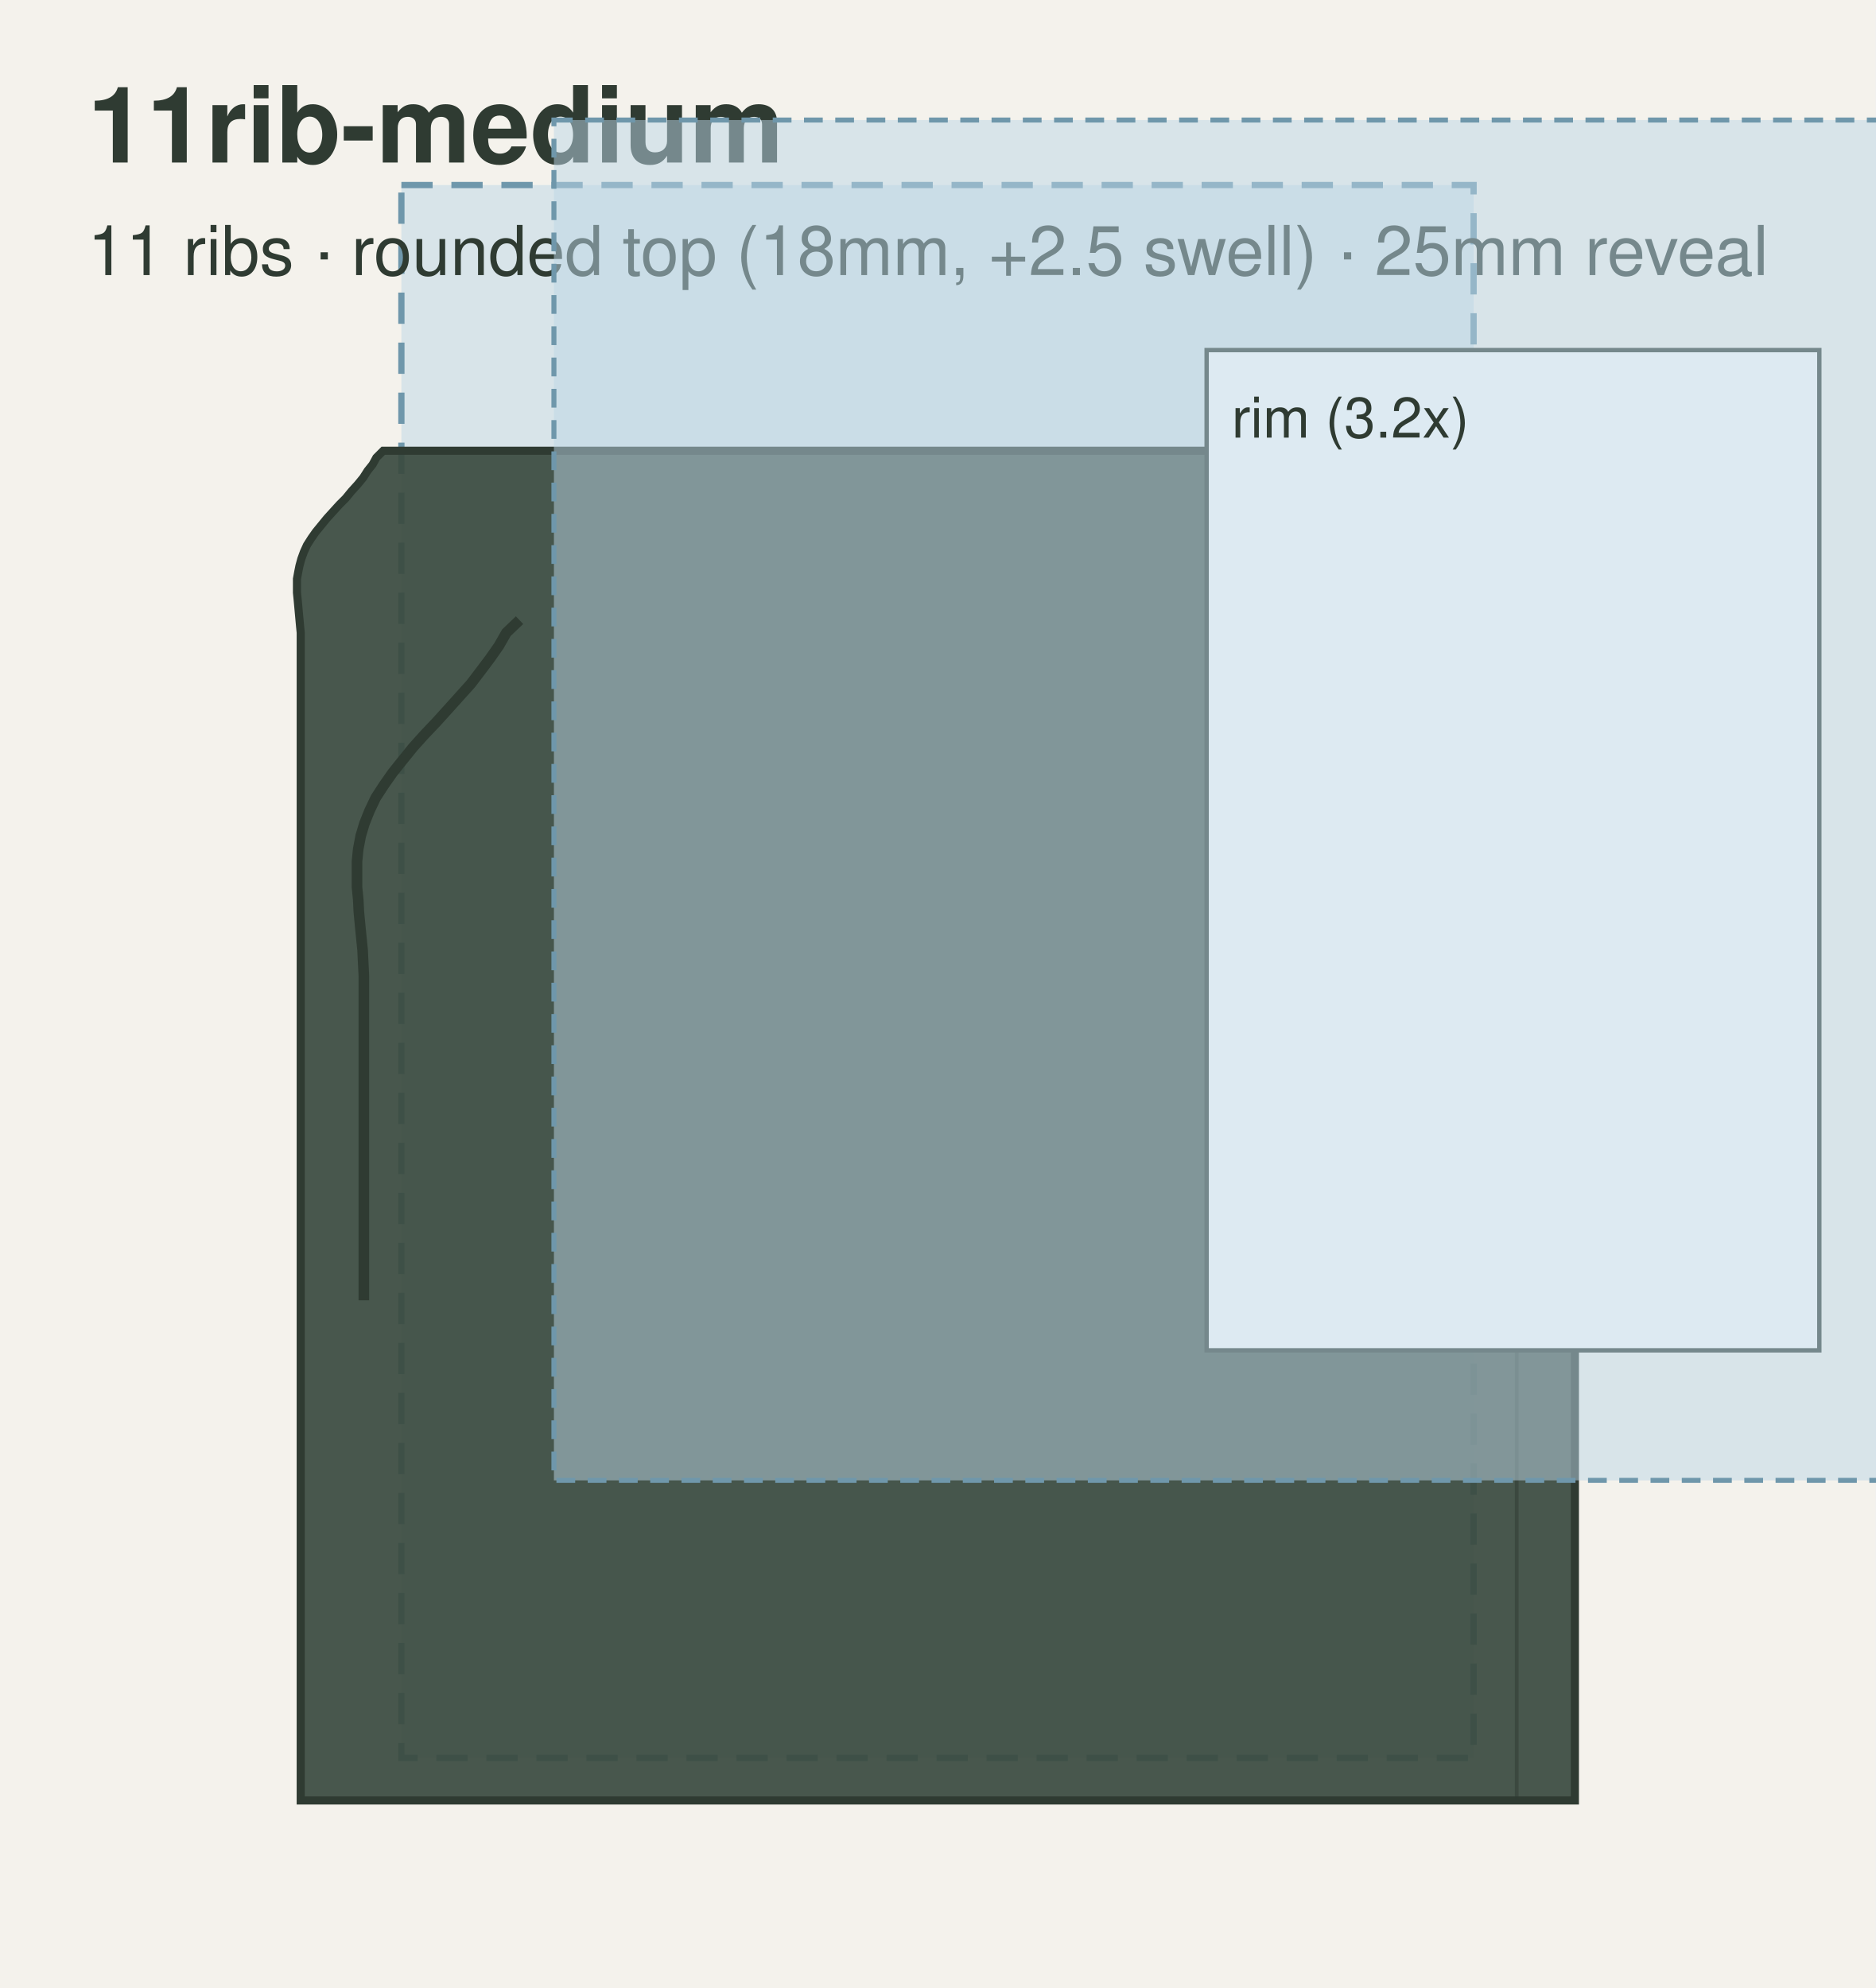
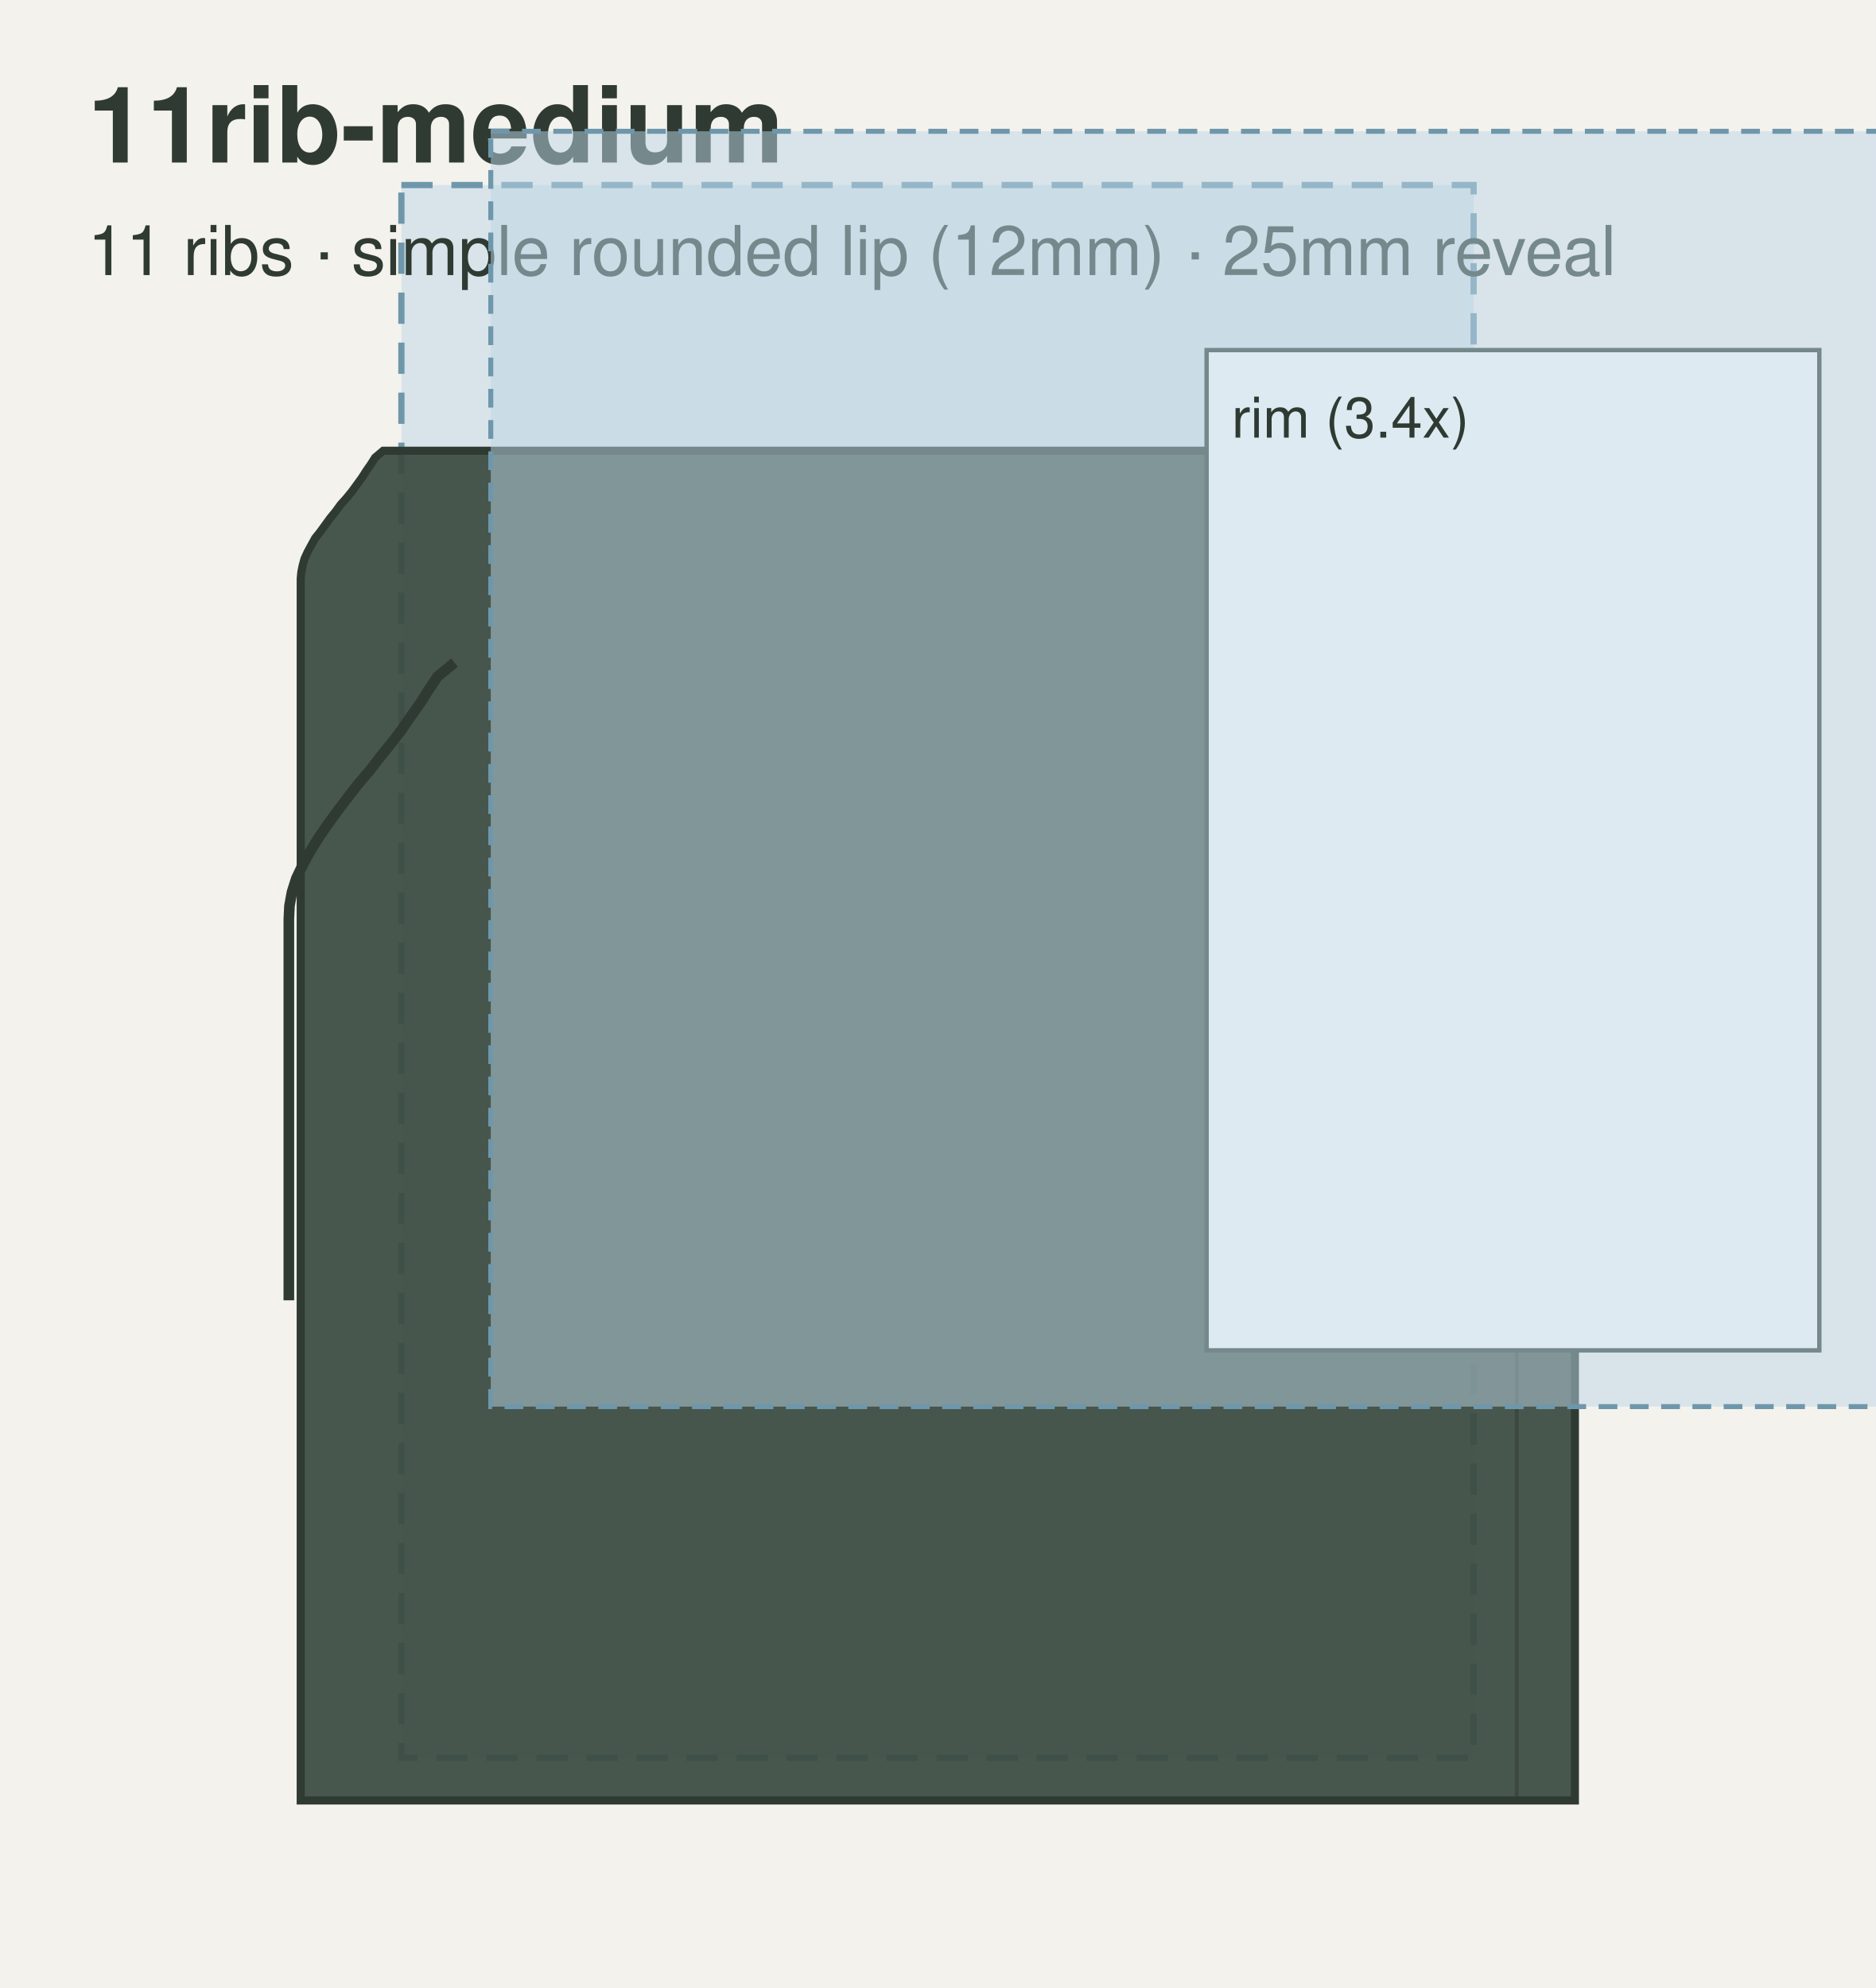
<svg xmlns="http://www.w3.org/2000/svg" width="300" height="318" viewBox="0 0 300 318">
  <rect width="300" height="318" fill="#f4f2ec" />
  <rect x="64.2" y="29.6" width="171.5" height="251.6" fill="#bcd6e6" fill-opacity="0.5" stroke="#6f97ab" stroke-width="1" stroke-dasharray="5 3" />
-   <path d="M 251.9,288.0 L 251.9,288.0 L 251.9,286.9 L 251.9,285.8 L 251.9,284.8 L 251.9,283.7 L 251.9,282.6 L 251.9,281.5 L 251.9,280.4 L 251.9,279.4 L 251.9,278.3 L 251.9,277.2 L 251.9,276.1 L 251.9,275.0 L 251.9,274.0 L 251.9,272.9 L 251.9,271.8 L 251.9,270.7 L 251.9,269.6 L 251.9,268.6 L 251.9,267.5 L 251.9,266.4 L 251.9,265.3 L 251.9,264.3 L 251.9,263.2 L 251.9,262.1 L 251.9,261.0 L 251.9,259.9 L 251.9,258.9 L 251.9,257.8 L 251.9,256.7 L 251.9,255.6 L 251.9,254.5 L 251.9,253.5 L 251.9,252.4 L 251.9,251.3 L 251.9,250.2 L 251.9,249.1 L 251.9,248.1 L 251.9,247.0 L 251.9,245.9 L 251.9,244.8 L 251.9,243.7 L 251.9,242.7 L 251.9,241.6 L 251.9,240.5 L 251.9,239.4 L 251.9,238.3 L 251.9,237.3 L 251.9,236.2 L 251.9,235.1 L 251.9,234.0 L 251.9,232.9 L 251.9,231.9 L 251.9,230.8 L 251.9,229.7 L 251.9,228.6 L 251.9,227.5 L 251.9,226.5 L 251.9,225.4 L 251.9,224.3 L 251.9,223.2 L 251.9,222.2 L 251.9,221.1 L 251.9,220.0 L 251.9,218.9 L 251.9,217.8 L 251.9,216.8 L 251.9,215.7 L 251.9,214.6 L 251.9,213.5 L 251.9,212.4 L 251.9,211.4 L 251.9,210.3 L 251.9,209.2 L 251.9,208.1 L 251.9,207.0 L 251.9,206.0 L 251.9,204.9 L 251.9,203.8 L 251.9,202.7 L 251.9,201.6 L 251.9,200.6 L 251.9,199.5 L 251.9,198.4 L 251.9,197.3 L 251.9,196.2 L 251.9,195.2 L 251.9,194.1 L 251.9,193.0 L 251.9,191.9 L 251.9,190.8 L 251.9,189.8 L 251.9,188.7 L 251.9,187.6 L 251.9,186.5 L 251.9,185.4 L 251.9,184.4 L 251.9,183.3 L 251.9,182.2 L 251.9,181.1 L 251.9,180.1 L 251.9,179.0 L 251.9,177.9 L 251.9,176.8 L 251.9,175.7 L 251.9,174.7 L 251.9,173.6 L 251.9,172.5 L 251.9,171.4 L 251.9,170.3 L 251.9,169.3 L 251.9,168.2 L 251.9,167.1 L 251.9,166.0 L 251.9,164.9 L 251.9,163.9 L 251.9,162.8 L 251.9,161.7 L 251.9,160.6 L 251.9,159.5 L 251.9,158.5 L 251.9,157.4 L 251.9,156.3 L 251.9,155.2 L 251.9,154.1 L 251.9,153.1 L 251.9,152.0 L 251.9,150.9 L 251.9,149.8 L 251.9,148.7 L 251.9,147.7 L 251.9,146.6 L 251.9,145.5 L 251.9,144.4 L 251.9,143.3 L 251.9,142.3 L 251.9,141.2 L 251.9,140.1 L 251.9,139.0 L 251.9,137.9 L 251.9,136.9 L 251.9,135.8 L 251.9,134.7 L 251.9,133.6 L 251.9,132.6 L 251.9,131.5 L 251.9,130.4 L 251.9,129.3 L 251.9,128.2 L 251.9,127.2 L 251.9,126.1 L 251.9,125.0 L 251.9,123.9 L 251.9,122.8 L 251.9,121.8 L 251.9,120.7 L 251.9,119.6 L 251.9,118.5 L 251.9,117.4 L 251.9,116.4 L 251.9,115.3 L 251.9,114.2 L 251.9,113.1 L 251.9,112.0 L 251.9,111.0 L 251.9,109.9 L 251.9,108.8 L 251.9,107.7 L 251.9,106.6 L 251.9,105.6 L 251.9,104.5 L 251.9,103.4 L 251.9,102.3 L 251.9,101.2 L 252.0,100.2 L 252.1,99.1 L 252.2,98.0 L 252.3,96.9 L 252.4,95.8 L 252.5,94.8 L 252.5,93.7 L 252.5,92.6 L 252.3,91.5 L 252.1,90.5 L 251.8,89.4 L 251.4,88.3 L 250.9,87.2 L 250.2,86.1 L 249.5,85.1 L 248.6,84.0 L 247.7,82.9 L 246.7,81.8 L 245.7,80.7 L 244.7,79.7 L 243.8,78.6 L 242.8,77.5 L 241.9,76.4 L 241.2,75.3 L 240.4,74.3 L 239.8,73.2 L 238.7,72.1 L 150.0,72.1 L 61.3,72.1 L 60.2,73.2 L 59.6,74.3 L 58.8,75.3 L 58.1,76.4 L 57.2,77.5 L 56.2,78.6 L 55.3,79.7 L 54.3,80.7 L 53.3,81.8 L 52.3,82.9 L 51.4,84.0 L 50.5,85.1 L 49.8,86.1 L 49.1,87.2 L 48.6,88.3 L 48.2,89.4 L 47.9,90.5 L 47.7,91.5 L 47.5,92.6 L 47.5,93.7 L 47.5,94.8 L 47.6,95.8 L 47.7,96.9 L 47.8,98.0 L 47.9,99.1 L 48.0,100.2 L 48.1,101.2 L 48.1,102.3 L 48.1,103.4 L 48.1,104.5 L 48.1,105.6 L 48.1,106.6 L 48.1,107.7 L 48.1,108.8 L 48.1,109.9 L 48.1,111.0 L 48.1,112.0 L 48.1,113.1 L 48.1,114.2 L 48.1,115.3 L 48.1,116.4 L 48.1,117.4 L 48.1,118.5 L 48.1,119.6 L 48.1,120.7 L 48.1,121.8 L 48.1,122.8 L 48.1,123.9 L 48.1,125.0 L 48.1,126.1 L 48.1,127.2 L 48.1,128.2 L 48.1,129.3 L 48.1,130.4 L 48.1,131.5 L 48.1,132.6 L 48.1,133.6 L 48.1,134.7 L 48.1,135.8 L 48.1,136.9 L 48.1,137.9 L 48.1,139.0 L 48.1,140.1 L 48.1,141.2 L 48.1,142.3 L 48.1,143.3 L 48.1,144.4 L 48.1,145.5 L 48.1,146.6 L 48.1,147.7 L 48.1,148.7 L 48.1,149.8 L 48.1,150.9 L 48.1,152.0 L 48.1,153.1 L 48.1,154.1 L 48.1,155.2 L 48.1,156.3 L 48.1,157.4 L 48.1,158.5 L 48.1,159.5 L 48.1,160.6 L 48.1,161.7 L 48.1,162.8 L 48.1,163.9 L 48.1,164.9 L 48.1,166.0 L 48.1,167.1 L 48.1,168.2 L 48.1,169.3 L 48.1,170.3 L 48.1,171.4 L 48.1,172.5 L 48.1,173.6 L 48.1,174.7 L 48.1,175.7 L 48.1,176.8 L 48.1,177.9 L 48.1,179.0 L 48.1,180.1 L 48.1,181.1 L 48.1,182.2 L 48.1,183.3 L 48.1,184.4 L 48.1,185.4 L 48.1,186.5 L 48.1,187.6 L 48.1,188.7 L 48.1,189.8 L 48.1,190.8 L 48.1,191.9 L 48.1,193.0 L 48.1,194.1 L 48.1,195.2 L 48.1,196.2 L 48.1,197.3 L 48.1,198.4 L 48.1,199.5 L 48.1,200.6 L 48.1,201.6 L 48.1,202.7 L 48.1,203.8 L 48.1,204.9 L 48.1,206.0 L 48.1,207.0 L 48.1,208.1 L 48.1,209.2 L 48.1,210.3 L 48.1,211.4 L 48.1,212.4 L 48.1,213.5 L 48.1,214.6 L 48.1,215.7 L 48.1,216.8 L 48.1,217.8 L 48.1,218.9 L 48.1,220.0 L 48.1,221.1 L 48.1,222.2 L 48.1,223.2 L 48.1,224.3 L 48.1,225.4 L 48.1,226.5 L 48.1,227.5 L 48.1,228.6 L 48.1,229.7 L 48.1,230.8 L 48.1,231.9 L 48.1,232.9 L 48.1,234.0 L 48.1,235.1 L 48.1,236.2 L 48.1,237.3 L 48.1,238.3 L 48.1,239.4 L 48.1,240.5 L 48.1,241.6 L 48.1,242.7 L 48.1,243.7 L 48.1,244.8 L 48.1,245.9 L 48.1,247.0 L 48.1,248.1 L 48.1,249.1 L 48.1,250.2 L 48.1,251.3 L 48.1,252.4 L 48.1,253.5 L 48.1,254.5 L 48.1,255.6 L 48.1,256.7 L 48.1,257.8 L 48.1,258.9 L 48.1,259.9 L 48.1,261.0 L 48.1,262.1 L 48.1,263.2 L 48.1,264.3 L 48.1,265.3 L 48.1,266.4 L 48.1,267.5 L 48.1,268.6 L 48.1,269.6 L 48.1,270.7 L 48.1,271.8 L 48.1,272.9 L 48.1,274.0 L 48.1,275.0 L 48.1,276.1 L 48.1,277.2 L 48.1,278.3 L 48.1,279.4 L 48.1,280.4 L 48.1,281.5 L 48.1,282.6 L 48.1,283.7 L 48.1,284.8 L 48.1,285.8 L 48.1,286.9 L 48.1,288.0 Z" fill="#3a4a3f" fill-opacity="0.92" stroke="#2f3b32" stroke-width="1.3" />
-   <path d="M 242.6,288.0 L 242.6,286.9 L 242.6,285.8 L 242.6,284.8 L 242.6,283.7 L 242.6,282.6 L 242.6,281.5 L 242.6,280.4 L 242.6,279.4 L 242.6,278.3 L 242.6,277.2 L 242.6,276.1 L 242.6,275.0 L 242.6,274.0 L 242.6,272.9 L 242.6,271.8 L 242.6,270.7 L 242.6,269.6 L 242.6,268.6 L 242.6,267.5 L 242.6,266.4 L 242.6,265.3 L 242.6,264.3 L 242.6,263.2 L 242.6,262.1 L 242.6,261.0 L 242.6,259.9 L 242.6,258.9 L 242.6,257.8 L 242.6,256.7 L 242.6,255.6 L 242.6,254.5 L 242.6,253.5 L 242.6,252.4 L 242.6,251.3 L 242.6,250.2 L 242.6,249.1 L 242.6,248.1 L 242.6,247.0 L 242.6,245.9 L 242.6,244.8 L 242.6,243.7 L 242.6,242.7 L 242.6,241.6 L 242.6,240.5 L 242.6,239.4 L 242.6,238.3 L 242.6,237.3 L 242.6,236.2 L 242.6,235.1 L 242.6,234.0 L 242.6,232.9 L 242.6,231.9 L 242.6,230.8 L 242.6,229.7 L 242.6,228.6 L 242.6,227.5 L 242.6,226.5 L 242.6,225.4 L 242.6,224.3 L 242.6,223.2 L 242.6,222.2 L 242.6,221.1 L 242.6,220.0 L 242.6,218.9 L 242.6,217.8 L 242.6,216.8 L 242.6,215.7 L 242.6,214.6 L 242.6,213.5 L 242.6,212.4 L 242.6,211.4 L 242.6,210.3 L 242.6,209.2 L 242.6,208.1 L 242.6,207.0 L 242.6,206.0 L 242.6,204.9 L 242.6,203.8 L 242.6,202.7 L 242.6,201.6 L 242.6,200.6 L 242.6,199.5 L 242.6,198.4 L 242.6,197.3 L 242.6,196.2 L 242.6,195.2 L 242.6,194.1 L 242.6,193.0 L 242.6,191.9 L 242.6,190.8 L 242.6,189.8 L 242.6,188.7 L 242.6,187.6 L 242.6,186.5 L 242.6,185.4 L 242.6,184.4 L 242.6,183.3 L 242.6,182.2 L 242.6,181.1 L 242.6,180.1 L 242.6,179.0 L 242.6,177.9 L 242.6,176.8 L 242.6,175.7 L 242.6,174.7 L 242.6,173.6 L 242.6,172.5 L 242.6,171.4 L 242.6,170.3 L 242.6,169.3 L 242.6,168.2 L 242.6,167.1 L 242.6,166.0 L 242.6,164.9 L 242.6,163.9 L 242.6,162.8 L 242.6,161.7 L 242.6,160.6 L 242.6,159.5 L 242.6,158.5 L 242.6,157.4 L 242.6,156.3 L 242.6,155.2 L 242.6,154.1 L 242.6,153.1 L 242.6,152.0 L 242.6,150.9 L 242.6,149.8 L 242.6,148.7 L 242.6,147.7 L 242.6,146.6 L 242.6,145.5 L 242.6,144.4 L 242.6,143.3 L 242.6,142.3 L 242.6,141.2 L 242.6,140.1 L 242.6,139.0 L 242.6,137.9 L 242.6,136.9 L 242.6,135.8 L 242.6,134.7 L 242.6,133.6 L 242.6,132.6 L 242.6,131.5 L 242.6,130.4 L 242.6,129.3 L 242.6,128.2 L 242.6,127.2 L 242.6,126.1 L 242.6,125.0 L 242.6,123.9 L 242.6,122.8 L 242.6,121.8 L 242.6,120.7 L 242.6,119.6 L 242.6,118.5 L 242.6,117.4 L 242.6,116.4 L 242.6,115.3 L 242.6,114.2 L 242.6,113.1 L 242.6,112.0 L 242.6,111.0 L 242.6,109.9 L 242.6,108.8 L 242.6,107.7 L 242.6,106.6 L 242.6,105.6 L 242.6,104.5 L 242.6,103.4 L 242.6,102.3 L 242.7,101.2 L 242.8,100.2 L 243.1,99.1 L 243.4,98.0 L 243.8,96.9 L 244.2,95.8 L 244.7,94.8 L 245.1,93.7 L 245.5,92.6 L 245.8,91.5 L 246.1,90.5 L 246.3,89.4 L 246.3,88.3 L 246.3,87.2 L 246.1,86.1 L 245.9,85.1 L 245.5,84.0 L 245.0,82.9 L 244.5,81.8 L 243.9,80.7 L 243.3,79.7 L 242.7,78.6 L 242.0,77.5 L 241.4,76.4 L 240.9,75.3 L 240.3,74.3 L 239.7,73.2 L 238.7,72.1" fill="none" stroke="#2f3b32" stroke-width="0.6" stroke-opacity="0.5" />
+   <path d="M 251.9,288.0 L 251.9,288.0 L 251.9,286.9 L 251.9,285.8 L 251.9,284.8 L 251.9,283.7 L 251.9,282.6 L 251.9,281.5 L 251.9,280.4 L 251.9,279.4 L 251.9,278.3 L 251.9,277.2 L 251.9,276.1 L 251.9,275.0 L 251.9,274.0 L 251.9,272.9 L 251.9,271.8 L 251.9,270.7 L 251.9,269.6 L 251.9,268.6 L 251.9,267.5 L 251.9,266.4 L 251.9,265.3 L 251.9,264.3 L 251.9,263.2 L 251.9,262.1 L 251.9,261.0 L 251.9,259.9 L 251.9,258.9 L 251.9,257.8 L 251.9,256.7 L 251.9,255.6 L 251.9,254.5 L 251.9,253.5 L 251.9,252.4 L 251.9,251.3 L 251.9,250.2 L 251.9,249.1 L 251.9,248.1 L 251.9,247.0 L 251.9,245.9 L 251.9,244.8 L 251.9,243.7 L 251.9,242.7 L 251.9,241.6 L 251.9,240.5 L 251.9,239.4 L 251.9,238.3 L 251.9,237.3 L 251.9,236.2 L 251.9,235.1 L 251.9,234.0 L 251.9,232.9 L 251.9,231.9 L 251.9,230.8 L 251.9,229.7 L 251.9,228.6 L 251.9,227.5 L 251.9,226.5 L 251.9,225.4 L 251.9,224.3 L 251.9,223.2 L 251.9,222.2 L 251.9,221.1 L 251.9,220.0 L 251.9,218.9 L 251.9,217.8 L 251.9,216.8 L 251.9,215.7 L 251.9,214.6 L 251.9,213.5 L 251.9,212.4 L 251.9,211.4 L 251.9,210.3 L 251.9,209.2 L 251.9,208.1 L 251.9,207.0 L 251.9,206.0 L 251.9,204.9 L 251.9,203.8 L 251.9,202.7 L 251.9,201.6 L 251.9,200.6 L 251.9,199.5 L 251.9,198.4 L 251.9,197.3 L 251.9,196.2 L 251.9,195.2 L 251.9,194.1 L 251.9,193.0 L 251.9,191.9 L 251.9,190.8 L 251.9,189.8 L 251.9,188.7 L 251.9,187.6 L 251.9,186.5 L 251.9,185.4 L 251.9,184.4 L 251.9,183.3 L 251.9,182.2 L 251.9,181.1 L 251.9,180.1 L 251.9,179.0 L 251.9,177.9 L 251.9,176.8 L 251.9,175.7 L 251.9,174.7 L 251.9,173.6 L 251.9,172.5 L 251.9,171.4 L 251.9,170.3 L 251.9,169.3 L 251.9,168.2 L 251.9,167.1 L 251.9,166.0 L 251.9,164.9 L 251.9,163.9 L 251.9,162.8 L 251.9,161.7 L 251.9,160.6 L 251.9,159.5 L 251.9,158.5 L 251.9,157.4 L 251.9,156.3 L 251.9,155.2 L 251.9,154.1 L 251.9,153.1 L 251.9,152.0 L 251.9,150.9 L 251.9,149.8 L 251.9,148.7 L 251.9,147.7 L 251.9,146.6 L 251.9,145.5 L 251.9,144.4 L 251.9,143.3 L 251.9,142.3 L 251.9,141.2 L 251.9,140.1 L 251.9,139.0 L 251.9,137.9 L 251.9,136.9 L 251.9,135.8 L 251.9,134.7 L 251.9,133.6 L 251.9,132.6 L 251.9,131.5 L 251.9,130.4 L 251.9,129.3 L 251.9,128.2 L 251.9,127.2 L 251.9,126.1 L 251.9,125.0 L 251.9,123.9 L 251.9,122.8 L 251.9,121.8 L 251.9,120.7 L 251.9,119.6 L 251.9,118.5 L 251.9,117.4 L 251.9,116.4 L 251.9,115.3 L 251.9,114.2 L 251.9,113.1 L 251.9,112.0 L 251.9,111.0 L 251.9,109.9 L 251.9,108.8 L 251.9,107.7 L 251.9,106.6 L 251.9,105.6 L 251.9,104.5 L 251.9,103.4 L 251.9,102.3 L 251.9,101.2 L 251.9,100.2 L 251.9,99.1 L 251.9,98.0 L 251.9,96.9 L 251.9,95.8 L 251.9,94.8 L 251.9,93.7 L 251.9,92.6 L 251.8,91.5 L 251.6,90.5 L 251.3,89.4 L 250.8,88.3 L 250.2,87.2 L 249.6,86.1 L 248.8,85.1 L 248.0,84.0 L 247.2,82.9 L 246.3,81.8 L 245.5,80.7 L 244.6,79.7 L 243.7,78.6 L 242.9,77.5 L 242.1,76.4 L 241.4,75.3 L 240.7,74.3 L 240.0,73.2 L 238.7,72.1 L 150.0,72.1 L 61.3,72.1 L 60.0,73.2 L 59.3,74.3 L 58.6,75.3 L 57.9,76.4 L 57.1,77.5 L 56.3,78.6 L 55.4,79.7 L 54.5,80.7 L 53.7,81.8 L 52.8,82.9 L 52.0,84.0 L 51.2,85.1 L 50.4,86.1 L 49.8,87.2 L 49.2,88.3 L 48.7,89.4 L 48.4,90.5 L 48.2,91.5 L 48.1,92.6 L 48.1,93.7 L 48.1,94.8 L 48.1,95.8 L 48.1,96.9 L 48.1,98.0 L 48.1,99.1 L 48.1,100.2 L 48.1,101.2 L 48.1,102.3 L 48.1,103.4 L 48.1,104.5 L 48.1,105.6 L 48.1,106.6 L 48.1,107.7 L 48.1,108.8 L 48.1,109.9 L 48.1,111.0 L 48.1,112.0 L 48.1,113.1 L 48.1,114.2 L 48.1,115.3 L 48.1,116.4 L 48.1,117.4 L 48.1,118.5 L 48.1,119.6 L 48.1,120.7 L 48.1,121.8 L 48.1,122.8 L 48.1,123.9 L 48.1,125.0 L 48.1,126.1 L 48.1,127.2 L 48.1,128.2 L 48.1,129.3 L 48.1,130.4 L 48.1,131.5 L 48.1,132.6 L 48.1,133.6 L 48.1,134.7 L 48.1,135.8 L 48.1,136.9 L 48.1,137.9 L 48.1,139.0 L 48.1,140.1 L 48.1,141.2 L 48.1,142.3 L 48.1,143.3 L 48.1,144.4 L 48.1,145.5 L 48.1,146.6 L 48.1,147.7 L 48.1,148.7 L 48.1,149.8 L 48.1,150.9 L 48.1,152.0 L 48.1,153.1 L 48.1,154.1 L 48.1,155.2 L 48.1,156.3 L 48.1,157.4 L 48.1,158.5 L 48.1,159.5 L 48.1,160.6 L 48.1,161.7 L 48.1,162.8 L 48.1,163.9 L 48.1,164.9 L 48.1,166.0 L 48.1,167.1 L 48.1,168.2 L 48.1,169.3 L 48.1,170.3 L 48.1,171.4 L 48.1,172.5 L 48.1,173.6 L 48.1,174.7 L 48.1,175.7 L 48.1,176.8 L 48.1,177.9 L 48.1,179.0 L 48.1,180.1 L 48.1,181.1 L 48.1,182.2 L 48.1,183.3 L 48.1,184.4 L 48.1,185.4 L 48.1,186.5 L 48.1,187.6 L 48.1,188.7 L 48.1,189.8 L 48.1,190.8 L 48.1,191.9 L 48.1,193.0 L 48.1,194.1 L 48.1,195.2 L 48.1,196.2 L 48.1,197.3 L 48.1,198.4 L 48.1,199.5 L 48.1,200.6 L 48.1,201.6 L 48.1,202.7 L 48.1,203.8 L 48.1,204.9 L 48.1,206.0 L 48.1,207.0 L 48.1,208.1 L 48.1,209.2 L 48.1,210.3 L 48.1,211.4 L 48.1,212.4 L 48.1,213.5 L 48.1,214.6 L 48.1,215.7 L 48.1,216.8 L 48.1,217.8 L 48.1,218.9 L 48.1,220.0 L 48.1,221.1 L 48.1,222.2 L 48.1,223.2 L 48.1,224.3 L 48.1,225.4 L 48.1,226.5 L 48.1,227.5 L 48.1,228.6 L 48.1,229.7 L 48.1,230.8 L 48.1,231.9 L 48.1,232.9 L 48.1,234.0 L 48.1,235.1 L 48.1,236.2 L 48.1,237.3 L 48.1,238.3 L 48.1,239.4 L 48.1,240.5 L 48.1,241.6 L 48.1,242.7 L 48.1,243.7 L 48.1,244.8 L 48.1,245.9 L 48.1,247.0 L 48.1,248.1 L 48.1,249.1 L 48.1,250.2 L 48.1,251.3 L 48.1,252.4 L 48.1,253.5 L 48.1,254.5 L 48.1,255.6 L 48.1,256.7 L 48.1,257.8 L 48.1,258.9 L 48.1,259.9 L 48.1,261.0 L 48.1,262.1 L 48.1,263.2 L 48.1,264.3 L 48.1,265.3 L 48.1,266.4 L 48.1,267.5 L 48.1,268.6 L 48.1,269.6 L 48.1,270.7 L 48.1,271.8 L 48.1,272.9 L 48.1,274.0 L 48.1,275.0 L 48.1,276.1 L 48.1,277.2 L 48.1,278.3 L 48.1,279.4 L 48.1,280.4 L 48.1,281.5 L 48.1,282.6 L 48.1,283.7 L 48.1,284.8 L 48.1,285.8 L 48.1,286.9 L 48.1,288.0 Z" fill="#3a4a3f" fill-opacity="0.92" stroke="#2f3b32" stroke-width="1.3" />
+   <path d="M 242.6,288.0 L 242.6,286.9 L 242.6,285.8 L 242.6,284.8 L 242.6,283.7 L 242.6,282.6 L 242.6,281.5 L 242.6,280.4 L 242.6,279.4 L 242.6,278.3 L 242.6,277.2 L 242.6,276.1 L 242.6,275.0 L 242.6,274.0 L 242.6,272.9 L 242.6,271.8 L 242.6,270.7 L 242.6,269.6 L 242.6,268.6 L 242.6,267.5 L 242.6,266.4 L 242.6,265.3 L 242.6,264.3 L 242.6,263.2 L 242.6,262.1 L 242.6,261.0 L 242.6,259.9 L 242.6,258.9 L 242.6,257.8 L 242.6,256.7 L 242.6,255.6 L 242.6,254.5 L 242.6,253.5 L 242.6,252.4 L 242.6,251.3 L 242.6,250.2 L 242.6,249.1 L 242.6,248.1 L 242.6,247.0 L 242.6,245.9 L 242.6,244.8 L 242.6,243.7 L 242.6,242.7 L 242.6,241.6 L 242.6,240.5 L 242.6,239.4 L 242.6,238.3 L 242.6,237.3 L 242.6,236.2 L 242.6,235.1 L 242.6,234.0 L 242.6,232.9 L 242.6,231.9 L 242.6,230.8 L 242.6,229.7 L 242.6,228.6 L 242.6,227.5 L 242.6,226.5 L 242.6,225.4 L 242.6,224.3 L 242.6,223.2 L 242.6,222.2 L 242.6,221.1 L 242.6,220.0 L 242.6,218.9 L 242.6,217.8 L 242.6,216.8 L 242.6,215.7 L 242.6,214.6 L 242.6,213.5 L 242.6,212.4 L 242.6,211.4 L 242.6,210.3 L 242.6,209.2 L 242.6,208.1 L 242.6,207.0 L 242.6,206.0 L 242.6,204.9 L 242.6,203.8 L 242.6,202.7 L 242.6,201.6 L 242.6,200.6 L 242.6,199.5 L 242.6,198.4 L 242.6,197.3 L 242.6,196.2 L 242.6,195.2 L 242.6,194.1 L 242.6,193.0 L 242.6,191.9 L 242.6,190.8 L 242.6,189.8 L 242.6,188.7 L 242.6,187.6 L 242.6,186.5 L 242.6,185.4 L 242.6,184.4 L 242.6,183.3 L 242.6,182.2 L 242.6,181.1 L 242.6,180.1 L 242.6,179.0 L 242.6,177.9 L 242.6,176.8 L 242.6,175.7 L 242.6,174.7 L 242.6,173.6 L 242.6,172.5 L 242.6,171.4 L 242.6,170.3 L 242.6,169.3 L 242.6,168.2 L 242.6,167.1 L 242.6,166.0 L 242.6,164.9 L 242.6,163.9 L 242.6,162.8 L 242.6,161.7 L 242.6,160.6 L 242.6,159.5 L 242.6,158.5 L 242.6,157.4 L 242.6,156.3 L 242.6,155.2 L 242.6,154.1 L 242.6,153.1 L 242.6,152.0 L 242.6,150.9 L 242.6,149.8 L 242.6,148.7 L 242.6,147.7 L 242.6,146.6 L 242.6,145.5 L 242.6,144.4 L 242.6,143.3 L 242.6,142.3 L 242.6,141.2 L 242.6,140.1 L 242.6,139.0 L 242.6,137.9 L 242.6,136.9 L 242.6,135.8 L 242.6,134.7 L 242.6,133.6 L 242.6,132.6 L 242.6,131.5 L 242.6,130.4 L 242.6,129.3 L 242.6,128.2 L 242.6,127.2 L 242.6,126.1 L 242.6,125.0 L 242.6,123.9 L 242.6,122.8 L 242.6,121.8 L 242.6,120.7 L 242.6,119.6 L 242.6,118.5 L 242.6,117.4 L 242.6,116.4 L 242.6,115.3 L 242.6,114.2 L 242.6,113.1 L 242.6,112.0 L 242.6,111.0 L 242.6,109.9 L 242.6,108.8 L 242.6,107.7 L 242.6,106.6 L 242.6,105.6 L 242.6,104.5 L 242.6,103.4 L 242.6,102.3 L 242.6,101.2 L 242.6,100.2 L 242.6,99.1 L 242.6,98.0 L 242.6,96.9 L 242.6,95.8 L 242.6,94.8 L 242.6,93.7 L 242.6,92.6 L 242.6,91.5 L 242.5,90.5 L 242.5,89.4 L 242.5,88.3 L 242.4,87.2 L 242.4,86.1 L 242.3,85.1 L 242.2,84.0 L 242.1,82.9 L 242.0,81.8 L 241.8,80.7 L 241.7,79.7 L 241.5,78.6 L 241.3,77.5 L 241.1,76.4 L 240.8,75.3 L 240.4,74.3 L 239.9,73.2 L 238.7,72.1" fill="none" stroke="#2f3b32" stroke-width="0.6" stroke-opacity="0.5" />
  <text x="14" y="26" font-family="Helvetica,Arial" font-size="17" font-weight="700" fill="#2f3b32">11rib-medium</text>
-   <text x="14" y="44" font-family="Helvetica,Arial" font-size="11" fill="#2f3b32">11 ribs · rounded top (18mm, +2.5 swell) · 25mm reveal</text>
+   <text x="14" y="44" font-family="Helvetica,Arial" font-size="11" fill="#2f3b32">11 ribs · simple rounded lip (12mm) · 25mm reveal</text>
  <rect x="193" y="56" width="98" height="160" fill="#fff" stroke="#2f3b32" stroke-width="0.7" />
-   <rect x="88.6" y="19.2" width="322.9" height="217.6" fill="#bcd6e6" fill-opacity="0.5" stroke="#6f97ab" stroke-width="0.8" stroke-dasharray="3 2" />
-   <path d="M 58.2,208.0 L 58.2,206.9 L 58.2,204.9 L 58.2,202.8 L 58.2,200.8 L 58.2,198.8 L 58.2,196.7 L 58.2,194.7 L 58.2,192.7 L 58.2,190.6 L 58.2,188.6 L 58.2,186.6 L 58.2,184.5 L 58.2,182.5 L 58.2,180.5 L 58.2,178.4 L 58.2,176.4 L 58.2,174.4 L 58.2,172.4 L 58.2,170.3 L 58.2,168.3 L 58.2,166.3 L 58.2,164.2 L 58.2,162.2 L 58.2,160.2 L 58.2,158.1 L 58.2,156.1 L 58.1,154.1 L 58.0,152.0 L 57.8,150.0 L 57.6,148.0 L 57.4,145.9 L 57.3,143.9 L 57.1,141.9 L 57.1,139.8 L 57.1,137.8 L 57.3,135.8 L 57.7,133.7 L 58.3,131.7 L 59.1,129.7 L 60.1,127.6 L 61.4,125.6 L 62.8,123.6 L 64.4,121.6 L 66.1,119.5 L 67.9,117.5 L 69.8,115.5 L 71.7,113.4 L 73.5,111.4 L 75.3,109.4 L 76.9,107.3 L 78.4,105.3 L 79.8,103.3 L 81.0,101.2 L 83.1,99.2 L 83.1,99.2" fill="none" stroke="#2f3b32" stroke-width="1.7" />
-   <text x="197" y="70" font-family="Helvetica,Arial" font-size="9" fill="#2f3b32">rim (3.2x)</text>
+   <rect x="78.5" y="21.0" width="343.1" height="204.0" fill="#bcd6e6" fill-opacity="0.5" stroke="#6f97ab" stroke-width="0.8" stroke-dasharray="3 2" />
+   <path d="M 46.2,208.0 L 46.2,207.5 L 46.2,205.3 L 46.2,203.2 L 46.2,201.0 L 46.2,198.8 L 46.2,196.7 L 46.2,194.5 L 46.2,192.4 L 46.2,190.2 L 46.2,188.0 L 46.2,185.9 L 46.2,183.7 L 46.2,181.6 L 46.2,179.4 L 46.2,177.2 L 46.2,175.1 L 46.2,172.9 L 46.2,170.8 L 46.2,168.6 L 46.2,166.5 L 46.2,164.3 L 46.2,162.1 L 46.2,160.0 L 46.2,157.8 L 46.2,155.7 L 46.2,153.5 L 46.2,151.3 L 46.2,149.2 L 46.2,147.0 L 46.3,144.9 L 46.7,142.7 L 47.4,140.5 L 48.4,138.4 L 49.6,136.2 L 50.9,134.1 L 52.4,131.9 L 54.0,129.7 L 55.6,127.6 L 57.3,125.4 L 59.1,123.3 L 60.8,121.1 L 62.5,119.0 L 64.2,116.8 L 65.7,114.6 L 67.2,112.5 L 68.6,110.3 L 70.0,108.2 L 72.7,106.0 L 72.7,106.0" fill="none" stroke="#2f3b32" stroke-width="1.7" />
+   <text x="197" y="70" font-family="Helvetica,Arial" font-size="9" fill="#2f3b32">rim (3.4x)</text>
</svg>
